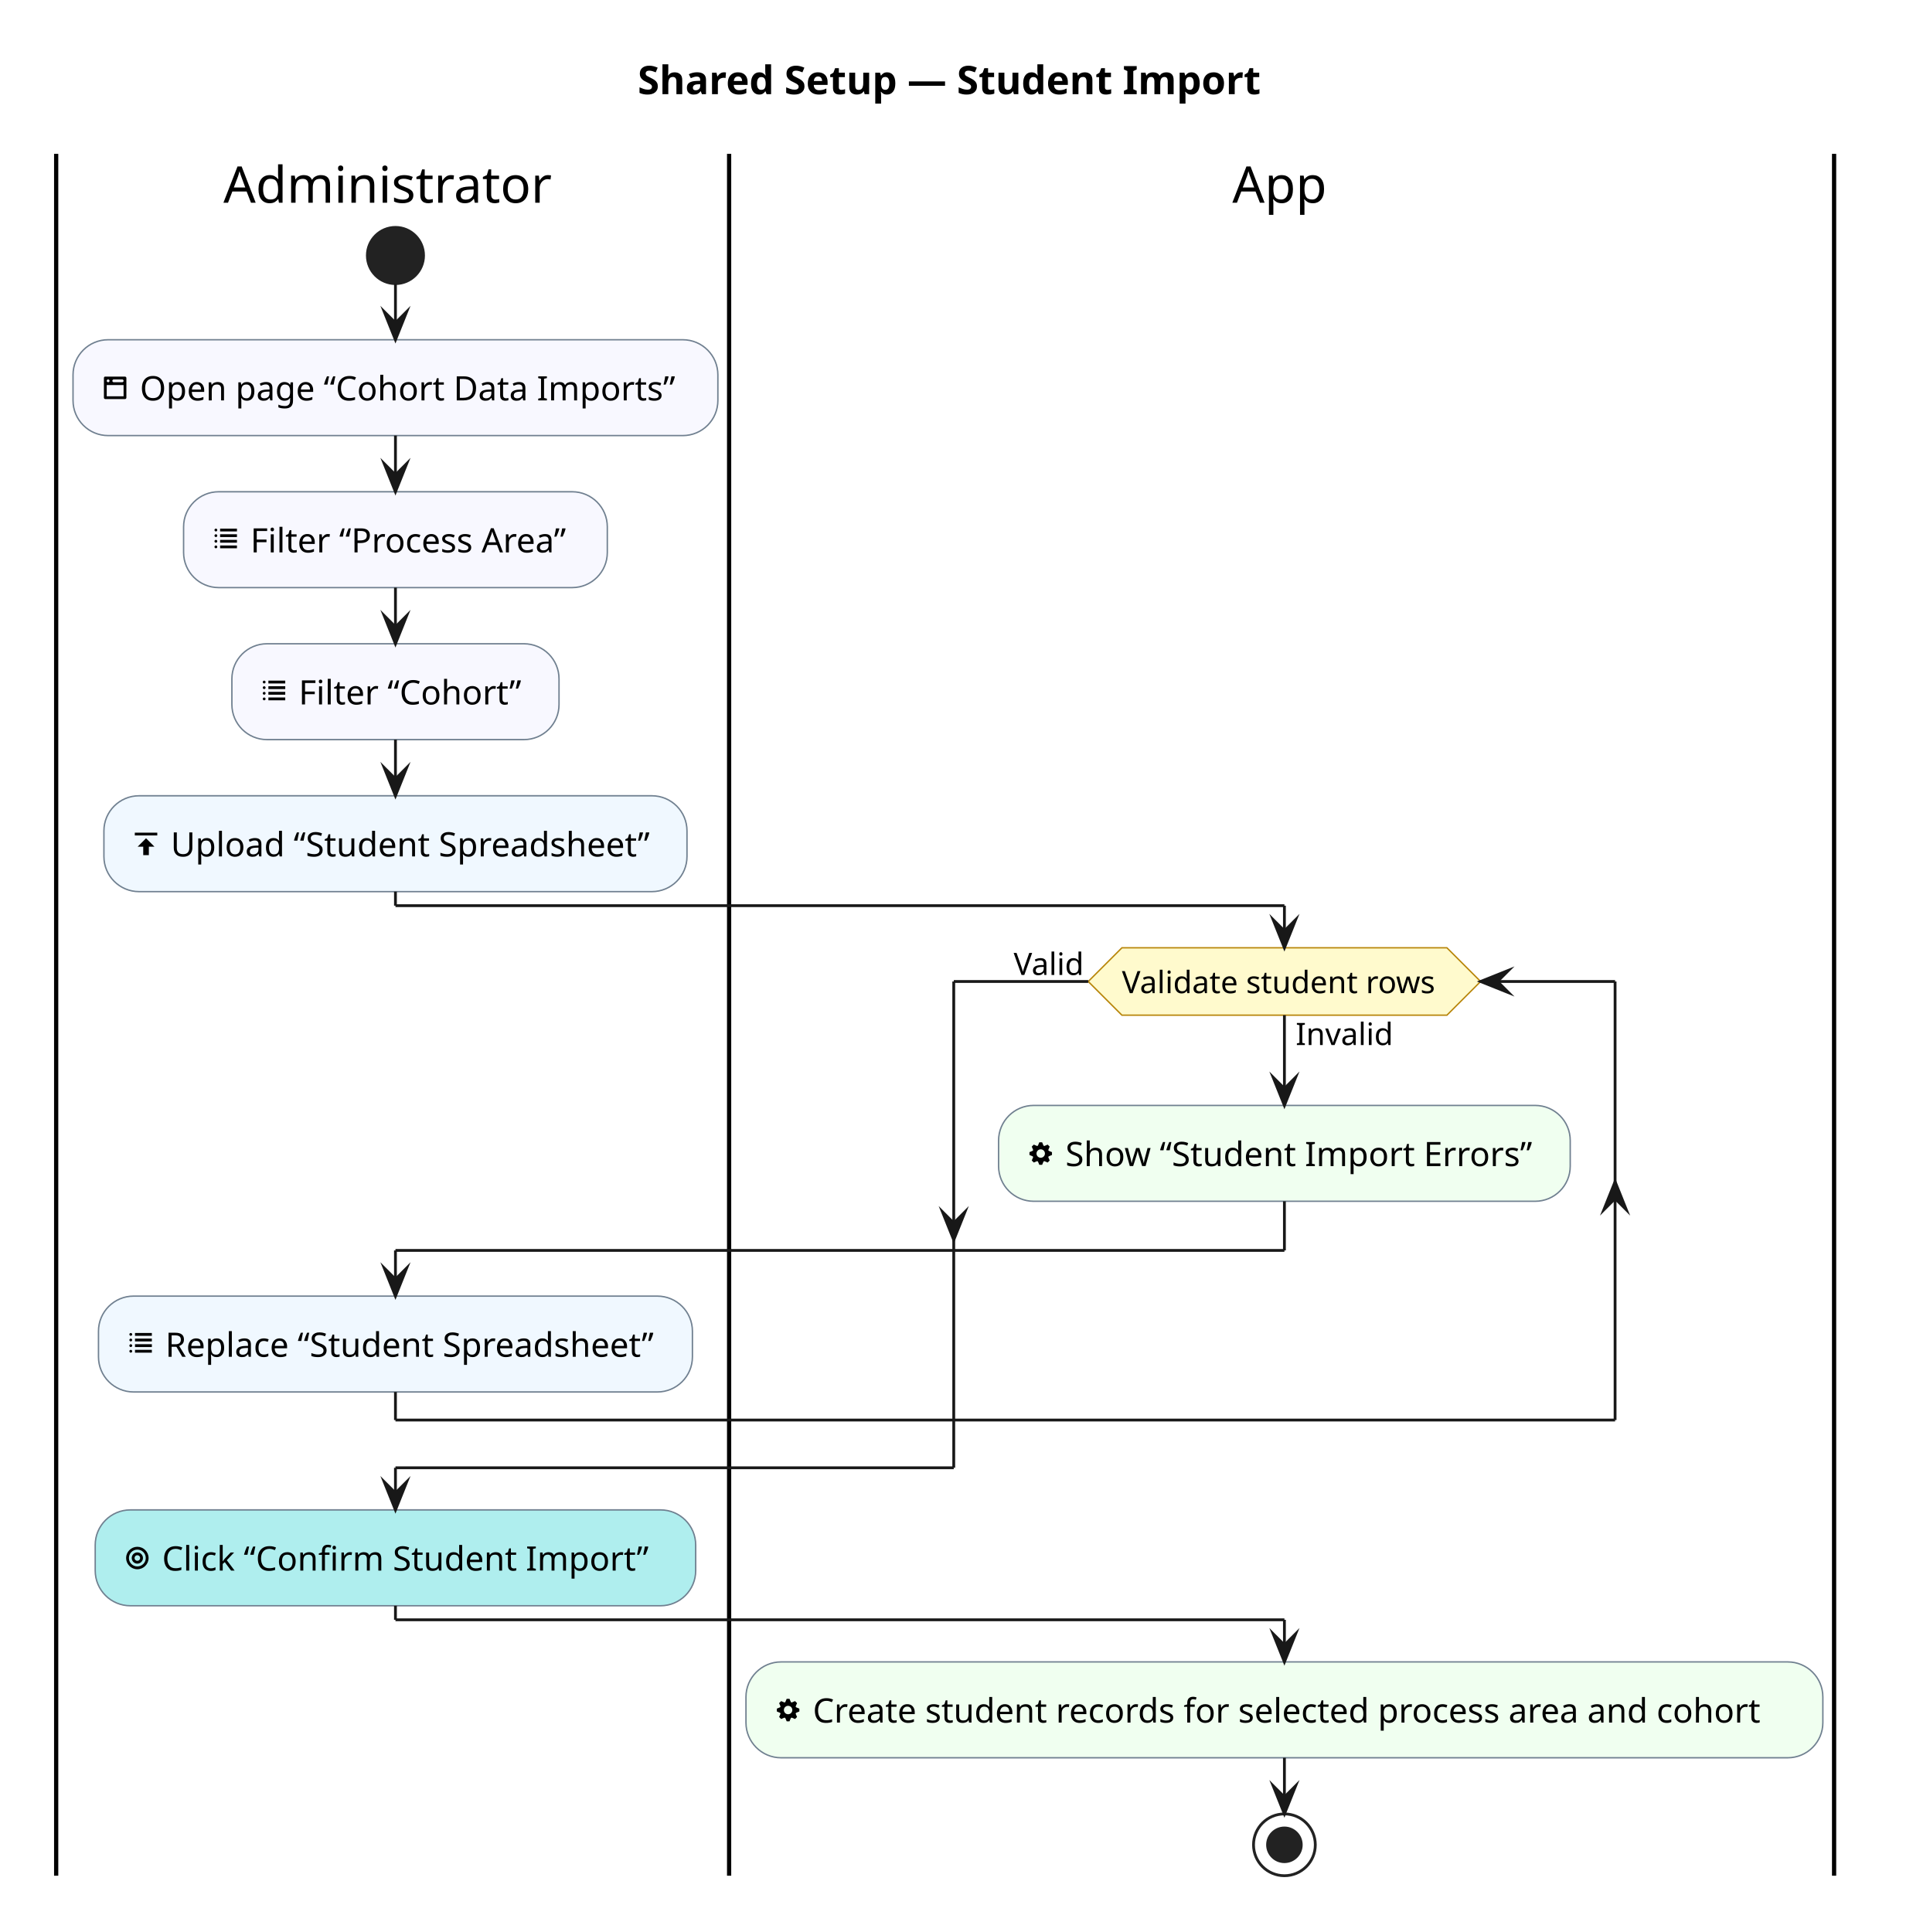
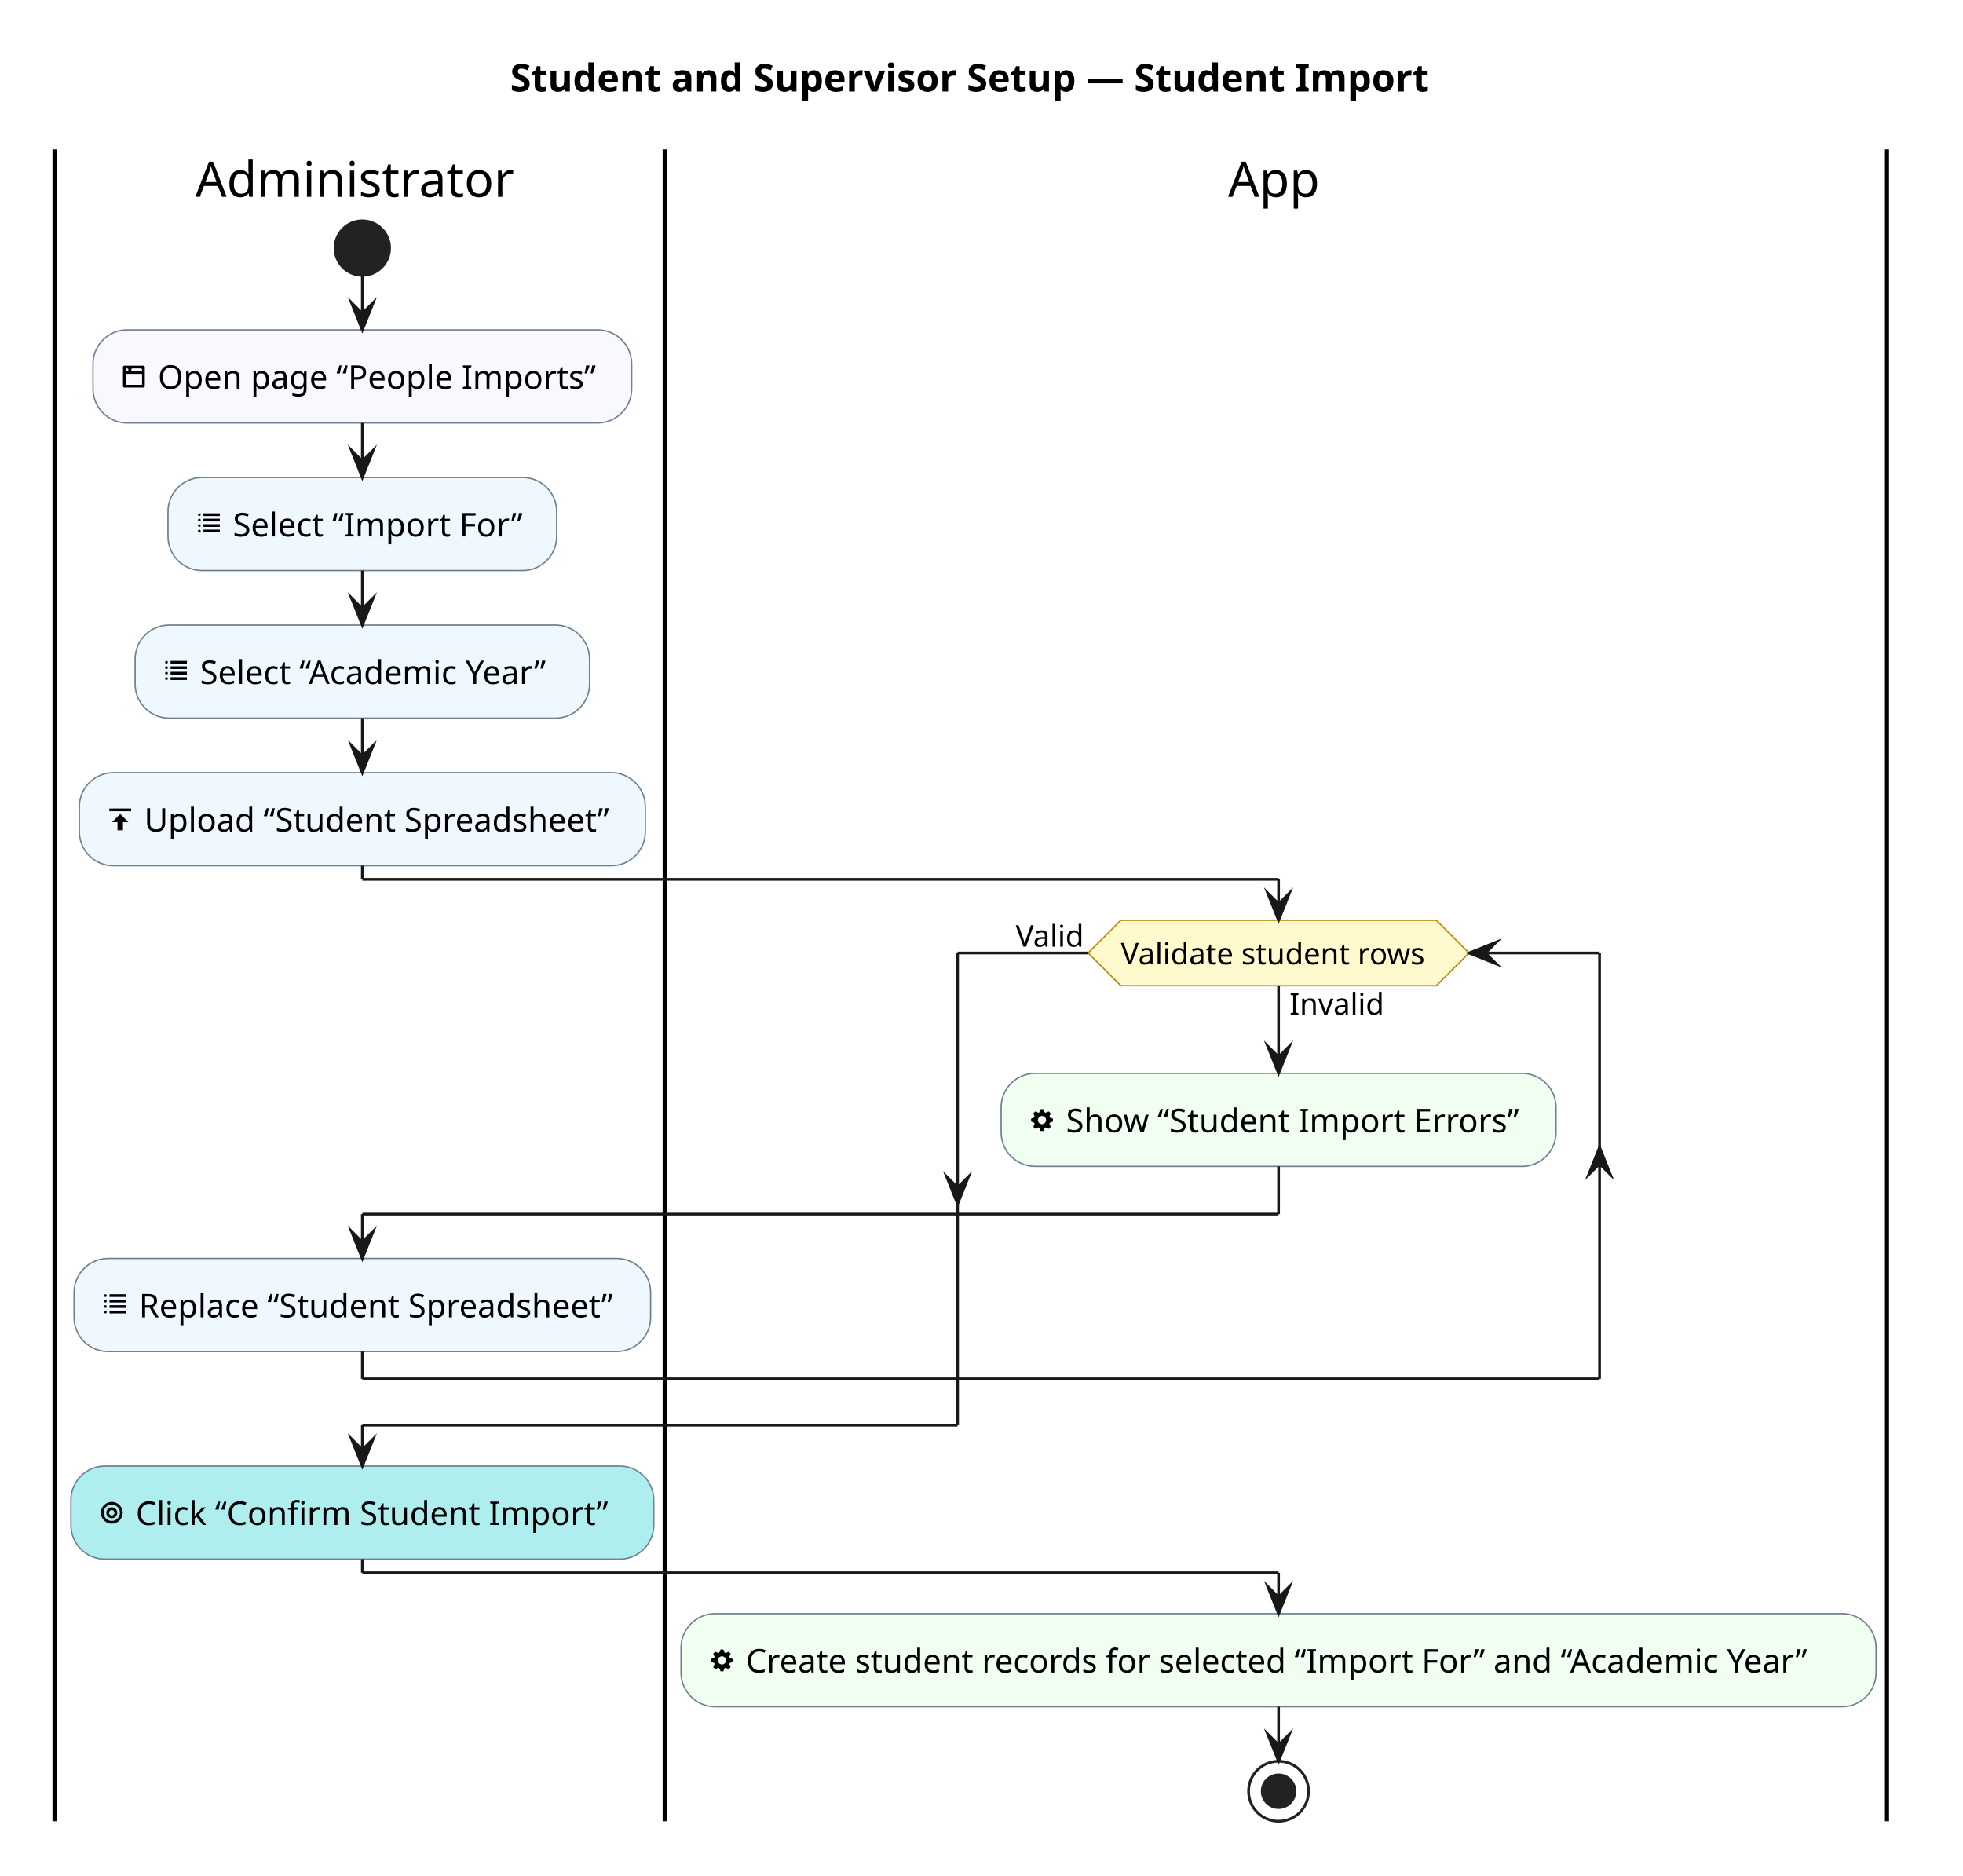
- <svg xmlns="http://www.w3.org/2000/svg" contentStyleType="text/css" data-diagram-type="ACTIVITY" height="688px" preserveAspectRatio="none" style="width:681px;height:688px;background:#FFFFFF;" version="1.1" viewBox="0 0 681 688" width="681px" zoomAndPan="magnify">
+ <svg xmlns="http://www.w3.org/2000/svg" contentStyleType="text/css" data-diagram-type="ACTIVITY" height="688px" preserveAspectRatio="none" style="width:720px;height:688px;background:#FFFFFF;" version="1.1" viewBox="0 0 720 688" width="720px" zoomAndPan="magnify">
  <defs />
  <g>
    <g class="title" data-source-line="2">
-       <text fill="#000000" font-family="sans-serif" font-size="14" font-weight="700" lengthAdjust="spacing" textLength="225.757" x="227.058" y="33.535">Shared Setup — Student Import</text>
+       <text fill="#000000" font-family="sans-serif" font-size="14" font-weight="700" lengthAdjust="spacing" textLength="344.75" x="187.108" y="33.535">Student and Supervisor Setup — Student Import</text>
    </g>
-     <rect fill="none" height="21.199" style="stroke:none;stroke-width:1;" width="634.873" x="20" y="54.785" />
-     <ellipse cx="140.8" cy="90.984" fill="#222222" rx="10" ry="10" style="stroke:#222222;stroke-width:1;" />
-     <rect fill="#F8F8FF" height="34.133" rx="12.5" ry="12.5" style="stroke:#708090;stroke-width:0.5;" width="229.6" x="26" y="120.984" />
-     <path d="M37.34,134.117 A0.5,0.5 0 0 0 37,134.617 L37,141.617 A0.5,0.5 0 0 0 37.5,142.117 L44.5,142.117 A0.5,0.5 0 0 0 45,141.617 L45,134.617 A0.5,0.5 0 0 0 44.5,134.117 L37.5,134.117 A0.5,0.5 0 0 0 37.41,134.117 A0.5,0.5 0 0 0 37.35,134.117 M38.5,135.117 C38.78,135.117 39,135.337 39,135.617 C39,135.897 38.78,136.117 38.5,136.117 C38.22,136.117 38,135.897 38,135.617 C38,135.337 38.22,135.117 38.5,135.117 M40.5,135.117 L43.5,135.117 C43.78,135.117 44,135.337 44,135.617 C44,135.897 43.78,136.117 43.5,136.117 L40.5,136.117 C40.22,136.117 40,135.897 40,135.617 C40,135.337 40.22,135.117 40.5,135.117 M38,137.117 L44,137.117 L44,141.117 L38,141.117 L38,137.117" fill="#000000" />
-     <text fill="#000000" font-family="sans-serif" font-size="12" lengthAdjust="spacing" textLength="195.803" x="49.797" y="142.586">Open page “Cohort Data Imports”</text>
-     <rect fill="#F8F8FF" height="34.133" rx="12.5" ry="12.5" style="stroke:#708090;stroke-width:0.5;" width="150.867" x="65.366" y="175.117" />
-     <path d="M76.866,188.25 C76.586,188.25 76.366,188.47 76.366,188.75 C76.366,189.03 76.586,189.25 76.866,189.25 C77.146,189.25 77.366,189.03 77.366,188.75 C77.366,188.47 77.146,188.25 76.866,188.25 M78.366,188.25 L78.366,189.25 L84.366,189.25 L84.366,188.25 L78.366,188.25 M76.866,190.25 C76.586,190.25 76.366,190.47 76.366,190.75 C76.366,191.03 76.586,191.25 76.866,191.25 C77.146,191.25 77.366,191.03 77.366,190.75 C77.366,190.47 77.146,190.25 76.866,190.25 M78.366,190.25 L78.366,191.25 L84.366,191.25 L84.366,190.25 L78.366,190.25 M76.866,192.25 C76.586,192.25 76.366,192.47 76.366,192.75 C76.366,193.03 76.586,193.25 76.866,193.25 C77.146,193.25 77.366,193.03 77.366,192.75 C77.366,192.47 77.146,192.25 76.866,192.25 M78.366,192.25 L78.366,193.25 L84.366,193.25 L84.366,192.25 L78.366,192.25 M76.866,194.25 C76.586,194.25 76.366,194.47 76.366,194.75 C76.366,195.03 76.586,195.25 76.866,195.25 C77.146,195.25 77.366,195.03 77.366,194.75 C77.366,194.47 77.146,194.25 76.866,194.25 M78.366,194.25 L78.366,195.25 L84.366,195.25 L84.366,194.25 L78.366,194.25" fill="#000000" />
-     <text fill="#000000" font-family="sans-serif" font-size="12" lengthAdjust="spacing" textLength="117.07" x="89.163" y="196.719">Filter “Process Area”</text>
-     <rect fill="#F8F8FF" height="34.133" rx="12.5" ry="12.5" style="stroke:#708090;stroke-width:0.5;" width="116.478" x="82.561" y="229.25" />
-     <path d="M94.061,242.383 C93.781,242.383 93.561,242.603 93.561,242.883 C93.561,243.163 93.781,243.383 94.061,243.383 C94.341,243.383 94.561,243.163 94.561,242.883 C94.561,242.603 94.341,242.383 94.061,242.383 M95.561,242.383 L95.561,243.383 L101.561,243.383 L101.561,242.383 L95.561,242.383 M94.061,244.383 C93.781,244.383 93.561,244.603 93.561,244.883 C93.561,245.163 93.781,245.383 94.061,245.383 C94.341,245.383 94.561,245.163 94.561,244.883 C94.561,244.603 94.341,244.383 94.061,244.383 M95.561,244.383 L95.561,245.383 L101.561,245.383 L101.561,244.383 L95.561,244.383 M94.061,246.383 C93.781,246.383 93.561,246.603 93.561,246.883 C93.561,247.163 93.781,247.383 94.061,247.383 C94.341,247.383 94.561,247.163 94.561,246.883 C94.561,246.603 94.341,246.383 94.061,246.383 M95.561,246.383 L95.561,247.383 L101.561,247.383 L101.561,246.383 L95.561,246.383 M94.061,248.383 C93.781,248.383 93.561,248.603 93.561,248.883 C93.561,249.163 93.781,249.383 94.061,249.383 C94.341,249.383 94.561,249.163 94.561,248.883 C94.561,248.603 94.341,248.383 94.061,248.383 M95.561,248.383 L95.561,249.383 L101.561,249.383 L101.561,248.383 L95.561,248.383" fill="#000000" />
-     <text fill="#000000" font-family="sans-serif" font-size="12" lengthAdjust="spacing" textLength="82.682" x="106.357" y="250.852">Filter “Cohort”</text>
-     <rect fill="#F0F8FF" height="34.133" rx="12.5" ry="12.5" style="stroke:#708090;stroke-width:0.5;" width="207.603" x="36.998" y="283.383" />
-     <path d="M47.998,296.516 L47.998,297.516 L55.998,297.516 L55.998,296.516 L47.998,296.516 M51.998,298.516 L48.998,301.516 L50.998,301.516 L50.998,304.516 L52.998,304.516 L52.998,301.516 L54.998,301.516 L51.998,298.516" fill="#000000" />
-     <text fill="#000000" font-family="sans-serif" font-size="12" lengthAdjust="spacing" textLength="173.807" x="60.795" y="304.984">Upload “Student Spreadsheet”</text>
-     <rect fill="#F0F8FF" height="34.133" rx="12.5" ry="12.5" style="stroke:#708090;stroke-width:0.5;" width="211.471" x="35.065" y="461.556" />
-     <path d="M46.565,474.688 C46.285,474.688 46.065,474.909 46.065,475.188 C46.065,475.469 46.285,475.688 46.565,475.688 C46.844,475.688 47.065,475.469 47.065,475.188 C47.065,474.909 46.844,474.688 46.565,474.688 M48.065,474.688 L48.065,475.688 L54.065,475.688 L54.065,474.688 L48.065,474.688 M46.565,476.688 C46.285,476.688 46.065,476.909 46.065,477.188 C46.065,477.469 46.285,477.688 46.565,477.688 C46.844,477.688 47.065,477.469 47.065,477.188 C47.065,476.909 46.844,476.688 46.565,476.688 M48.065,476.688 L48.065,477.688 L54.065,477.688 L54.065,476.688 L48.065,476.688 M46.565,478.688 C46.285,478.688 46.065,478.909 46.065,479.188 C46.065,479.469 46.285,479.688 46.565,479.688 C46.844,479.688 47.065,479.469 47.065,479.188 C47.065,478.909 46.844,478.688 46.565,478.688 M48.065,478.688 L48.065,479.688 L54.065,479.688 L54.065,478.688 L48.065,478.688 M46.565,480.688 C46.285,480.688 46.065,480.909 46.065,481.188 C46.065,481.469 46.285,481.688 46.565,481.688 C46.844,481.688 47.065,481.469 47.065,481.188 C47.065,480.909 46.844,480.688 46.565,480.688 M48.065,480.688 L48.065,481.688 L54.065,481.688 L54.065,480.688 L48.065,480.688" fill="#000000" />
-     <text fill="#000000" font-family="sans-serif" font-size="12" lengthAdjust="spacing" textLength="177.674" x="58.861" y="483.157">Replace “Student Spreadsheet”</text>
-     <rect fill="#AFEEEE" height="34.133" rx="12.5" ry="12.5" style="stroke:#708090;stroke-width:0.5;" width="213.797" x="33.901" y="537.688" />
-     <path d="M48.901,550.821 C46.701,550.821 44.901,552.621 44.901,554.821 C44.901,557.021 46.701,558.821 48.901,558.821 C51.101,558.821 52.901,557.021 52.901,554.821 C52.901,552.621 51.101,550.821 48.901,550.821 M48.901,551.821 C50.561,551.821 51.901,553.161 51.901,554.821 C51.901,556.481 50.561,557.821 48.901,557.821 C47.241,557.821 45.901,556.481 45.901,554.821 C45.901,553.161 47.241,551.821 48.901,551.821 M48.901,552.821 C47.801,552.821 46.901,553.721 46.901,554.821 C46.901,555.921 47.801,556.821 48.901,556.821 C50.001,556.821 50.901,555.921 50.901,554.821 C50.901,553.721 50.001,552.821 48.901,552.821 M48.901,553.821 C49.461,553.821 49.901,554.261 49.901,554.821 C49.901,555.381 49.461,555.821 48.901,555.821 C48.341,555.821 47.901,555.381 47.901,554.821 C47.901,554.261 48.341,553.821 48.901,553.821" fill="#000000" />
-     <text fill="#000000" font-family="sans-serif" font-size="12" lengthAdjust="spacing" textLength="180" x="57.698" y="559.29">Click “Confirm Student Import”</text>
+     <rect fill="none" height="21.199" style="stroke:none;stroke-width:1;" width="673.967" x="20" y="54.785" />
+     <ellipse cx="132.898" cy="90.984" fill="#222222" rx="10" ry="10" style="stroke:#222222;stroke-width:1;" />
+     <rect fill="#F8F8FF" height="34.133" rx="12.5" ry="12.5" style="stroke:#708090;stroke-width:0.5;" width="197.578" x="34.109" y="120.984" />
+     <path d="M45.449,134.117 A0.5,0.5 0 0 0 45.109,134.617 L45.109,141.617 A0.5,0.5 0 0 0 45.609,142.117 L52.609,142.117 A0.5,0.5 0 0 0 53.109,141.617 L53.109,134.617 A0.5,0.5 0 0 0 52.609,134.117 L45.609,134.117 A0.5,0.5 0 0 0 45.519,134.117 A0.5,0.5 0 0 0 45.459,134.117 M46.609,135.117 C46.889,135.117 47.109,135.337 47.109,135.617 C47.109,135.897 46.889,136.117 46.609,136.117 C46.329,136.117 46.109,135.897 46.109,135.617 C46.109,135.337 46.329,135.117 46.609,135.117 M48.609,135.117 L51.609,135.117 C51.889,135.117 52.109,135.337 52.109,135.617 C52.109,135.897 51.889,136.117 51.609,136.117 L48.609,136.117 C48.329,136.117 48.109,135.897 48.109,135.617 C48.109,135.337 48.329,135.117 48.609,135.117 M46.109,137.117 L52.109,137.117 L52.109,141.117 L46.109,141.117 L46.109,137.117" fill="#000000" />
+     <text fill="#000000" font-family="sans-serif" font-size="12" lengthAdjust="spacing" textLength="163.781" x="57.906" y="142.586">Open page “People Imports”</text>
+     <rect fill="#F0F8FF" height="34.133" rx="12.5" ry="12.5" style="stroke:#708090;stroke-width:0.5;" width="142.565" x="61.616" y="175.117" />
+     <path d="M73.116,188.25 C72.836,188.25 72.616,188.47 72.616,188.75 C72.616,189.03 72.836,189.25 73.116,189.25 C73.396,189.25 73.616,189.03 73.616,188.75 C73.616,188.47 73.396,188.25 73.116,188.25 M74.616,188.25 L74.616,189.25 L80.616,189.25 L80.616,188.25 L74.616,188.25 M73.116,190.25 C72.836,190.25 72.616,190.47 72.616,190.75 C72.616,191.03 72.836,191.25 73.116,191.25 C73.396,191.25 73.616,191.03 73.616,190.75 C73.616,190.47 73.396,190.25 73.116,190.25 M74.616,190.25 L74.616,191.25 L80.616,191.25 L80.616,190.25 L74.616,190.25 M73.116,192.25 C72.836,192.25 72.616,192.47 72.616,192.75 C72.616,193.03 72.836,193.25 73.116,193.25 C73.396,193.25 73.616,193.03 73.616,192.75 C73.616,192.47 73.396,192.25 73.116,192.25 M74.616,192.25 L74.616,193.25 L80.616,193.25 L80.616,192.25 L74.616,192.25 M73.116,194.25 C72.836,194.25 72.616,194.47 72.616,194.75 C72.616,195.03 72.836,195.25 73.116,195.25 C73.396,195.25 73.616,195.03 73.616,194.75 C73.616,194.47 73.396,194.25 73.116,194.25 M74.616,194.25 L74.616,195.25 L80.616,195.25 L80.616,194.25 L74.616,194.25" fill="#000000" />
+     <text fill="#000000" font-family="sans-serif" font-size="12" lengthAdjust="spacing" textLength="108.768" x="85.413" y="196.719">Select “Import For”</text>
+     <rect fill="#F0F8FF" height="34.133" rx="12.5" ry="12.5" style="stroke:#708090;stroke-width:0.5;" width="166.676" x="49.56" y="229.25" />
+     <path d="M61.06,242.383 C60.781,242.383 60.56,242.603 60.56,242.883 C60.56,243.163 60.781,243.383 61.06,243.383 C61.34,243.383 61.56,243.163 61.56,242.883 C61.56,242.603 61.34,242.383 61.06,242.383 M62.56,242.383 L62.56,243.383 L68.561,243.383 L68.561,242.383 L62.56,242.383 M61.06,244.383 C60.781,244.383 60.56,244.603 60.56,244.883 C60.56,245.163 60.781,245.383 61.06,245.383 C61.34,245.383 61.56,245.163 61.56,244.883 C61.56,244.603 61.34,244.383 61.06,244.383 M62.56,244.383 L62.56,245.383 L68.561,245.383 L68.561,244.383 L62.56,244.383 M61.06,246.383 C60.781,246.383 60.56,246.603 60.56,246.883 C60.56,247.163 60.781,247.383 61.06,247.383 C61.34,247.383 61.56,247.163 61.56,246.883 C61.56,246.603 61.34,246.383 61.06,246.383 M62.56,246.383 L62.56,247.383 L68.561,247.383 L68.561,246.383 L62.56,246.383 M61.06,248.383 C60.781,248.383 60.56,248.603 60.56,248.883 C60.56,249.163 60.781,249.383 61.06,249.383 C61.34,249.383 61.56,249.163 61.56,248.883 C61.56,248.603 61.34,248.383 61.06,248.383 M62.56,248.383 L62.56,249.383 L68.561,249.383 L68.561,248.383 L62.56,248.383" fill="#000000" />
+     <text fill="#000000" font-family="sans-serif" font-size="12" lengthAdjust="spacing" textLength="132.879" x="73.357" y="250.852">Select “Academic Year”</text>
+     <rect fill="#F0F8FF" height="34.133" rx="12.5" ry="12.5" style="stroke:#708090;stroke-width:0.5;" width="207.603" x="29.097" y="283.383" />
+     <path d="M40.097,296.516 L40.097,297.516 L48.097,297.516 L48.097,296.516 L40.097,296.516 M44.097,298.516 L41.097,301.516 L43.097,301.516 L43.097,304.516 L45.097,304.516 L45.097,301.516 L47.097,301.516 L44.097,298.516" fill="#000000" />
+     <text fill="#000000" font-family="sans-serif" font-size="12" lengthAdjust="spacing" textLength="173.807" x="52.894" y="304.984">Upload “Student Spreadsheet”</text>
+     <rect fill="#F0F8FF" height="34.133" rx="12.5" ry="12.5" style="stroke:#708090;stroke-width:0.5;" width="211.471" x="27.163" y="461.556" />
+     <path d="M38.663,474.688 C38.383,474.688 38.163,474.909 38.163,475.188 C38.163,475.469 38.383,475.688 38.663,475.688 C38.943,475.688 39.163,475.469 39.163,475.188 C39.163,474.909 38.943,474.688 38.663,474.688 M40.163,474.688 L40.163,475.688 L46.163,475.688 L46.163,474.688 L40.163,474.688 M38.663,476.688 C38.383,476.688 38.163,476.909 38.163,477.188 C38.163,477.469 38.383,477.688 38.663,477.688 C38.943,477.688 39.163,477.469 39.163,477.188 C39.163,476.909 38.943,476.688 38.663,476.688 M40.163,476.688 L40.163,477.688 L46.163,477.688 L46.163,476.688 L40.163,476.688 M38.663,478.688 C38.383,478.688 38.163,478.909 38.163,479.188 C38.163,479.469 38.383,479.688 38.663,479.688 C38.943,479.688 39.163,479.469 39.163,479.188 C39.163,478.909 38.943,478.688 38.663,478.688 M40.163,478.688 L40.163,479.688 L46.163,479.688 L46.163,478.688 L40.163,478.688 M38.663,480.688 C38.383,480.688 38.163,480.909 38.163,481.188 C38.163,481.469 38.383,481.688 38.663,481.688 C38.943,481.688 39.163,481.469 39.163,481.188 C39.163,480.909 38.943,480.688 38.663,480.688 M40.163,480.688 L40.163,481.688 L46.163,481.688 L46.163,480.688 L40.163,480.688" fill="#000000" />
+     <text fill="#000000" font-family="sans-serif" font-size="12" lengthAdjust="spacing" textLength="177.674" x="50.96" y="483.157">Replace “Student Spreadsheet”</text>
+     <rect fill="#AFEEEE" height="34.133" rx="12.5" ry="12.5" style="stroke:#708090;stroke-width:0.5;" width="213.797" x="26" y="537.688" />
+     <path d="M41,550.821 C38.8,550.821 37,552.621 37,554.821 C37,557.021 38.8,558.821 41,558.821 C43.2,558.821 45,557.021 45,554.821 C45,552.621 43.2,550.821 41,550.821 M41,551.821 C42.66,551.821 44,553.161 44,554.821 C44,556.481 42.66,557.821 41,557.821 C39.34,557.821 38,556.481 38,554.821 C38,553.161 39.34,551.821 41,551.821 M41,552.821 C39.9,552.821 39,553.721 39,554.821 C39,555.921 39.9,556.821 41,556.821 C42.1,556.821 43,555.921 43,554.821 C43,553.721 42.1,552.821 41,552.821 M41,553.821 C41.56,553.821 42,554.261 42,554.821 C42,555.381 41.56,555.821 41,555.821 C40.44,555.821 40,555.381 40,554.821 C40,554.261 40.44,553.821 41,553.821" fill="#000000" />
+     <text fill="#000000" font-family="sans-serif" font-size="12" lengthAdjust="spacing" textLength="180" x="49.797" y="559.29">Click “Confirm Student Import”</text>
    <line style="stroke:#000000;stroke-width:1.5;" x1="20" x2="20" y1="54.785" y2="667.954" />
-     <rect fill="#F0FFF0" height="34.133" rx="12.5" ry="12.5" style="stroke:#708090;stroke-width:0.5;" width="203.531" x="355.547" y="393.65" />
-     <path d="M370.047,406.783 L369.547,407.973 C369.447,408.003 369.357,408.053 369.267,408.103 L368.077,407.603 L367.357,408.323 L367.857,409.513 C367.807,409.613 367.767,409.693 367.727,409.793 L366.537,410.293 L366.537,411.293 L367.727,411.793 C367.767,411.893 367.807,411.973 367.857,412.073 L367.357,413.263 L368.077,413.983 L369.267,413.483 C369.357,413.523 369.447,413.573 369.547,413.613 L370.047,414.803 L371.047,414.803 L371.547,413.613 C371.637,413.573 371.737,413.533 371.827,413.483 L373.017,413.983 L373.737,413.263 L373.237,412.073 C373.277,411.983 373.327,411.883 373.367,411.793 L374.557,411.293 L374.557,410.293 L373.367,409.793 C373.337,409.703 373.287,409.603 373.237,409.513 L373.737,408.323 L373.017,407.603 L371.827,408.103 C371.737,408.063 371.637,408.013 371.547,407.973 L371.047,406.783 L370.047,406.783 M370.547,409.283 C371.377,409.283 372.047,409.953 372.047,410.783 C372.047,411.613 371.377,412.283 370.547,412.283 C369.717,412.283 369.047,411.613 369.047,410.783 C369.047,409.953 369.717,409.283 370.547,409.283" fill="#000000" />
-     <text fill="#000000" font-family="sans-serif" font-size="12" lengthAdjust="spacing" textLength="169.734" x="379.344" y="415.252">Show “Student Import Errors”</text>
-     <polygon fill="#FFFACD" points="399.458,337.516,515.167,337.516,527.167,349.516,515.167,361.516,399.458,361.516,387.458,349.516,399.458,337.516" style="stroke:#B8860B;stroke-width:0.5;stroke-linejoin:miter;stroke-miterlimit:10;" />
-     <text fill="#000000" font-family="sans-serif" font-size="11" lengthAdjust="spacing" textLength="35.046" x="461.312" y="372.15">Invalid</text>
-     <text fill="#000000" font-family="sans-serif" font-size="11" lengthAdjust="spacing" textLength="115.71" x="399.458" y="353.673">Validate student rows</text>
-     <text fill="#000000" font-family="sans-serif" font-size="11" lengthAdjust="spacing" textLength="26.549" x="360.908" y="347.195">Valid</text>
-     <rect fill="#F0FFF0" height="34.133" rx="12.5" ry="12.5" style="stroke:#708090;stroke-width:0.5;" width="383.426" x="265.6" y="591.821" />
-     <path d="M280.1,604.954 L279.6,606.144 C279.5,606.174 279.41,606.224 279.32,606.274 L278.13,605.774 L277.41,606.494 L277.91,607.684 C277.86,607.784 277.82,607.864 277.78,607.964 L276.59,608.464 L276.59,609.464 L277.78,609.964 C277.82,610.064 277.86,610.144 277.91,610.244 L277.41,611.434 L278.13,612.154 L279.32,611.654 C279.41,611.694 279.5,611.744 279.6,611.784 L280.1,612.974 L281.1,612.974 L281.6,611.784 C281.69,611.744 281.79,611.704 281.88,611.654 L283.07,612.154 L283.79,611.434 L283.29,610.244 C283.33,610.154 283.38,610.054 283.42,609.964 L284.61,609.464 L284.61,608.464 L283.42,607.964 C283.39,607.874 283.34,607.774 283.29,607.684 L283.79,606.494 L283.07,605.774 L281.88,606.274 C281.79,606.234 281.69,606.184 281.6,606.144 L281.1,604.954 L280.1,604.954 M280.6,607.454 C281.43,607.454 282.1,608.124 282.1,608.954 C282.1,609.784 281.43,610.454 280.6,610.454 C279.77,610.454 279.1,609.784 279.1,608.954 C279.1,608.124 279.77,607.454 280.6,607.454" fill="#000000" />
-     <text fill="#000000" font-family="sans-serif" font-size="12" lengthAdjust="spacing" textLength="349.629" x="289.397" y="613.423">Create student records for selected process area and cohort</text>
-     <ellipse cx="457.312" cy="656.954" fill="none" rx="11" ry="11" style="stroke:#222222;stroke-width:1;" />
-     <ellipse cx="457.312" cy="656.954" fill="#222222" rx="6" ry="6" style="stroke:#222222;stroke-width:1;" />
-     <line style="stroke:#000000;stroke-width:1.5;" x1="259.6" x2="259.6" y1="54.785" y2="667.954" />
-     <line style="stroke:#000000;stroke-width:1.5;" x1="653.025" x2="653.025" y1="54.785" y2="667.954" />
-     <polygon fill="#181818" points="571.048,430.806,575.048,420.806,579.048,430.806,575.048,426.806" style="stroke:#181818;stroke-width:1;stroke-linejoin:miter;stroke-miterlimit:10;" />
-     <line style="stroke:#181818;stroke-width:1;" x1="140.8" x2="140.8" y1="100.984" y2="120.984" />
-     <polygon fill="#181818" points="136.8,110.984,140.8,120.984,144.8,110.984,140.8,114.984" style="stroke:#181818;stroke-width:1;stroke-linejoin:miter;stroke-miterlimit:10;" />
-     <line style="stroke:#181818;stroke-width:1;" x1="140.8" x2="140.8" y1="155.117" y2="175.117" />
-     <polygon fill="#181818" points="136.8,165.117,140.8,175.117,144.8,165.117,140.8,169.117" style="stroke:#181818;stroke-width:1;stroke-linejoin:miter;stroke-miterlimit:10;" />
-     <line style="stroke:#181818;stroke-width:1;" x1="140.8" x2="140.8" y1="209.25" y2="229.25" />
-     <polygon fill="#181818" points="136.8,219.25,140.8,229.25,144.8,219.25,140.8,223.25" style="stroke:#181818;stroke-width:1;stroke-linejoin:miter;stroke-miterlimit:10;" />
-     <line style="stroke:#181818;stroke-width:1;" x1="140.8" x2="140.8" y1="263.383" y2="283.383" />
-     <polygon fill="#181818" points="136.8,273.383,140.8,283.383,144.8,273.383,140.8,277.383" style="stroke:#181818;stroke-width:1;stroke-linejoin:miter;stroke-miterlimit:10;" />
-     <line style="stroke:#181818;stroke-width:1;" x1="457.312" x2="457.312" y1="361.516" y2="393.65" />
-     <polygon fill="#181818" points="453.312,383.65,457.312,393.65,461.312,383.65,457.312,387.65" style="stroke:#181818;stroke-width:1;stroke-linejoin:miter;stroke-miterlimit:10;" />
-     <line style="stroke:#181818;stroke-width:1;" x1="387.458" x2="339.577" y1="349.516" y2="349.516" />
-     <polygon fill="#181818" points="335.577,431.556,339.577,441.556,343.577,431.556,339.577,435.556" style="stroke:#181818;stroke-width:1;stroke-linejoin:miter;stroke-miterlimit:10;" />
-     <line style="stroke:#181818;stroke-width:1;" x1="339.577" x2="339.577" y1="349.516" y2="522.688" />
-     <line style="stroke:#181818;stroke-width:1;" x1="339.577" x2="140.8" y1="522.688" y2="522.688" />
-     <line style="stroke:#181818;stroke-width:1;" x1="140.8" x2="140.8" y1="522.688" y2="537.688" />
-     <polygon fill="#181818" points="136.8,527.688,140.8,537.688,144.8,527.688,140.8,531.688" style="stroke:#181818;stroke-width:1;stroke-linejoin:miter;stroke-miterlimit:10;" />
-     <line style="stroke:#181818;stroke-width:1;" x1="457.312" x2="457.312" y1="625.954" y2="645.954" />
-     <polygon fill="#181818" points="453.312,635.954,457.312,645.954,461.312,635.954,457.312,639.954" style="stroke:#181818;stroke-width:1;stroke-linejoin:miter;stroke-miterlimit:10;" />
-     <line style="stroke:#181818;stroke-width:1;" x1="457.312" x2="457.312" y1="427.783" y2="445.283" />
-     <line style="stroke:#181818;stroke-width:1;" x1="457.312" x2="140.8" y1="445.283" y2="445.283" />
-     <line style="stroke:#181818;stroke-width:1;" x1="140.8" x2="140.8" y1="445.283" y2="461.556" />
-     <polygon fill="#181818" points="136.8,451.556,140.8,461.556,144.8,451.556,140.8,455.556" style="stroke:#181818;stroke-width:1;stroke-linejoin:miter;stroke-miterlimit:10;" />
-     <line style="stroke:#181818;stroke-width:1;" x1="140.8" x2="140.8" y1="495.688" y2="505.688" />
-     <line style="stroke:#181818;stroke-width:1;" x1="140.8" x2="575.048" y1="505.688" y2="505.688" />
-     <line style="stroke:#181818;stroke-width:1;" x1="575.048" x2="575.048" y1="349.516" y2="505.688" />
-     <line style="stroke:#181818;stroke-width:1;" x1="575.048" x2="527.167" y1="349.516" y2="349.516" />
-     <polygon fill="#181818" points="537.167,345.516,527.167,349.516,537.167,353.516,533.167,349.516" style="stroke:#181818;stroke-width:1;stroke-linejoin:miter;stroke-miterlimit:10;" />
-     <line style="stroke:#181818;stroke-width:1;" x1="140.8" x2="140.8" y1="317.516" y2="322.516" />
-     <line style="stroke:#181818;stroke-width:1;" x1="140.8" x2="457.312" y1="322.516" y2="322.516" />
-     <line style="stroke:#181818;stroke-width:1;" x1="457.312" x2="457.312" y1="322.516" y2="337.516" />
-     <polygon fill="#181818" points="453.312,327.516,457.312,337.516,461.312,327.516,457.312,331.516" style="stroke:#181818;stroke-width:1;stroke-linejoin:miter;stroke-miterlimit:10;" />
-     <line style="stroke:#181818;stroke-width:1;" x1="140.8" x2="140.8" y1="571.821" y2="576.821" />
-     <line style="stroke:#181818;stroke-width:1;" x1="140.8" x2="457.312" y1="576.821" y2="576.821" />
-     <line style="stroke:#181818;stroke-width:1;" x1="457.312" x2="457.312" y1="576.821" y2="591.821" />
-     <polygon fill="#181818" points="453.312,581.821,457.312,591.821,461.312,581.821,457.312,585.821" style="stroke:#181818;stroke-width:1;stroke-linejoin:miter;stroke-miterlimit:10;" />
-     <text fill="#000000" font-family="sans-serif" font-size="18" lengthAdjust="spacing" textLength="120.498" x="79.551" y="72.188">Administrator</text>
-     <text fill="#000000" font-family="sans-serif" font-size="18" lengthAdjust="spacing" textLength="35.077" x="438.774" y="72.188">App</text>
+     <rect fill="#F0FFF0" height="34.133" rx="12.5" ry="12.5" style="stroke:#708090;stroke-width:0.5;" width="203.531" x="367.192" y="393.65" />
+     <path d="M381.692,406.783 L381.192,407.973 C381.092,408.003 381.002,408.053 380.912,408.103 L379.722,407.603 L379.002,408.323 L379.502,409.513 C379.452,409.613 379.412,409.693 379.372,409.793 L378.182,410.293 L378.182,411.293 L379.372,411.793 C379.412,411.893 379.452,411.973 379.502,412.073 L379.002,413.263 L379.722,413.983 L380.912,413.483 C381.002,413.523 381.092,413.573 381.192,413.613 L381.692,414.803 L382.692,414.803 L383.192,413.613 C383.282,413.573 383.382,413.533 383.472,413.483 L384.662,413.983 L385.382,413.263 L384.882,412.073 C384.922,411.983 384.972,411.883 385.012,411.793 L386.202,411.293 L386.202,410.293 L385.012,409.793 C384.982,409.703 384.932,409.603 384.882,409.513 L385.382,408.323 L384.662,407.603 L383.472,408.103 C383.382,408.063 383.282,408.013 383.192,407.973 L382.692,406.783 L381.692,406.783 M382.192,409.283 C383.022,409.283 383.692,409.953 383.692,410.783 C383.692,411.613 383.022,412.283 382.192,412.283 C381.362,412.283 380.692,411.613 380.692,410.783 C380.692,409.953 381.362,409.283 382.192,409.283" fill="#000000" />
+     <text fill="#000000" font-family="sans-serif" font-size="12" lengthAdjust="spacing" textLength="169.734" x="390.989" y="415.252">Show “Student Import Errors”</text>
+     <polygon fill="#FFFACD" points="411.103,337.516,526.813,337.516,538.813,349.516,526.813,361.516,411.103,361.516,399.103,349.516,411.103,337.516" style="stroke:#B8860B;stroke-width:0.5;stroke-linejoin:miter;stroke-miterlimit:10;" />
+     <text fill="#000000" font-family="sans-serif" font-size="11" lengthAdjust="spacing" textLength="35.046" x="472.958" y="372.15">Invalid</text>
+     <text fill="#000000" font-family="sans-serif" font-size="11" lengthAdjust="spacing" textLength="115.71" x="411.103" y="353.673">Validate student rows</text>
+     <text fill="#000000" font-family="sans-serif" font-size="11" lengthAdjust="spacing" textLength="26.549" x="372.554" y="347.195">Valid</text>
+     <rect fill="#F0FFF0" height="34.133" rx="12.5" ry="12.5" style="stroke:#708090;stroke-width:0.5;" width="438.322" x="249.797" y="591.821" />
+     <path d="M264.297,604.954 L263.797,606.144 C263.697,606.174 263.607,606.224 263.517,606.274 L262.327,605.774 L261.607,606.494 L262.107,607.684 C262.057,607.784 262.017,607.864 261.977,607.964 L260.787,608.464 L260.787,609.464 L261.977,609.964 C262.017,610.064 262.057,610.144 262.107,610.244 L261.607,611.434 L262.327,612.154 L263.517,611.654 C263.607,611.694 263.697,611.744 263.797,611.784 L264.297,612.974 L265.297,612.974 L265.797,611.784 C265.887,611.744 265.987,611.704 266.077,611.654 L267.267,612.154 L267.987,611.434 L267.487,610.244 C267.527,610.154 267.577,610.054 267.617,609.964 L268.807,609.464 L268.807,608.464 L267.617,607.964 C267.587,607.874 267.537,607.774 267.487,607.684 L267.987,606.494 L267.267,605.774 L266.077,606.274 C265.987,606.234 265.887,606.184 265.797,606.144 L265.297,604.954 L264.297,604.954 M264.797,607.454 C265.627,607.454 266.297,608.124 266.297,608.954 C266.297,609.784 265.627,610.454 264.797,610.454 C263.967,610.454 263.297,609.784 263.297,608.954 C263.297,608.124 263.967,607.454 264.797,607.454" fill="#000000" />
+     <text fill="#000000" font-family="sans-serif" font-size="12" lengthAdjust="spacing" textLength="404.525" x="273.594" y="613.423">Create student records for selected “Import For” and “Academic Year”</text>
+     <ellipse cx="468.958" cy="656.954" fill="none" rx="11" ry="11" style="stroke:#222222;stroke-width:1;" />
+     <ellipse cx="468.958" cy="656.954" fill="#222222" rx="6" ry="6" style="stroke:#222222;stroke-width:1;" />
+     <line style="stroke:#000000;stroke-width:1.5;" x1="243.797" x2="243.797" y1="54.785" y2="667.954" />
+     <line style="stroke:#000000;stroke-width:1.5;" x1="692.119" x2="692.119" y1="54.785" y2="667.954" />
+     <polygon fill="#181818" points="582.693,430.806,586.693,420.806,590.693,430.806,586.693,426.806" style="stroke:#181818;stroke-width:1;stroke-linejoin:miter;stroke-miterlimit:10;" />
+     <line style="stroke:#181818;stroke-width:1;" x1="132.898" x2="132.898" y1="100.984" y2="120.984" />
+     <polygon fill="#181818" points="128.898,110.984,132.898,120.984,136.898,110.984,132.898,114.984" style="stroke:#181818;stroke-width:1;stroke-linejoin:miter;stroke-miterlimit:10;" />
+     <line style="stroke:#181818;stroke-width:1;" x1="132.898" x2="132.898" y1="155.117" y2="175.117" />
+     <polygon fill="#181818" points="128.898,165.117,132.898,175.117,136.898,165.117,132.898,169.117" style="stroke:#181818;stroke-width:1;stroke-linejoin:miter;stroke-miterlimit:10;" />
+     <line style="stroke:#181818;stroke-width:1;" x1="132.898" x2="132.898" y1="209.25" y2="229.25" />
+     <polygon fill="#181818" points="128.898,219.25,132.898,229.25,136.898,219.25,132.898,223.25" style="stroke:#181818;stroke-width:1;stroke-linejoin:miter;stroke-miterlimit:10;" />
+     <line style="stroke:#181818;stroke-width:1;" x1="132.898" x2="132.898" y1="263.383" y2="283.383" />
+     <polygon fill="#181818" points="128.898,273.383,132.898,283.383,136.898,273.383,132.898,277.383" style="stroke:#181818;stroke-width:1;stroke-linejoin:miter;stroke-miterlimit:10;" />
+     <line style="stroke:#181818;stroke-width:1;" x1="468.958" x2="468.958" y1="361.516" y2="393.65" />
+     <polygon fill="#181818" points="464.958,383.65,468.958,393.65,472.958,383.65,468.958,387.65" style="stroke:#181818;stroke-width:1;stroke-linejoin:miter;stroke-miterlimit:10;" />
+     <line style="stroke:#181818;stroke-width:1;" x1="399.103" x2="351.223" y1="349.516" y2="349.516" />
+     <polygon fill="#181818" points="347.223,431.556,351.223,441.556,355.223,431.556,351.223,435.556" style="stroke:#181818;stroke-width:1;stroke-linejoin:miter;stroke-miterlimit:10;" />
+     <line style="stroke:#181818;stroke-width:1;" x1="351.223" x2="351.223" y1="349.516" y2="522.688" />
+     <line style="stroke:#181818;stroke-width:1;" x1="351.223" x2="132.898" y1="522.688" y2="522.688" />
+     <line style="stroke:#181818;stroke-width:1;" x1="132.898" x2="132.898" y1="522.688" y2="537.688" />
+     <polygon fill="#181818" points="128.898,527.688,132.898,537.688,136.898,527.688,132.898,531.688" style="stroke:#181818;stroke-width:1;stroke-linejoin:miter;stroke-miterlimit:10;" />
+     <line style="stroke:#181818;stroke-width:1;" x1="468.958" x2="468.958" y1="625.954" y2="645.954" />
+     <polygon fill="#181818" points="464.958,635.954,468.958,645.954,472.958,635.954,468.958,639.954" style="stroke:#181818;stroke-width:1;stroke-linejoin:miter;stroke-miterlimit:10;" />
+     <line style="stroke:#181818;stroke-width:1;" x1="468.958" x2="468.958" y1="427.783" y2="445.283" />
+     <line style="stroke:#181818;stroke-width:1;" x1="468.958" x2="132.898" y1="445.283" y2="445.283" />
+     <line style="stroke:#181818;stroke-width:1;" x1="132.898" x2="132.898" y1="445.283" y2="461.556" />
+     <polygon fill="#181818" points="128.898,451.556,132.898,461.556,136.898,451.556,132.898,455.556" style="stroke:#181818;stroke-width:1;stroke-linejoin:miter;stroke-miterlimit:10;" />
+     <line style="stroke:#181818;stroke-width:1;" x1="132.898" x2="132.898" y1="495.688" y2="505.688" />
+     <line style="stroke:#181818;stroke-width:1;" x1="132.898" x2="586.693" y1="505.688" y2="505.688" />
+     <line style="stroke:#181818;stroke-width:1;" x1="586.693" x2="586.693" y1="349.516" y2="505.688" />
+     <line style="stroke:#181818;stroke-width:1;" x1="586.693" x2="538.813" y1="349.516" y2="349.516" />
+     <polygon fill="#181818" points="548.813,345.516,538.813,349.516,548.813,353.516,544.813,349.516" style="stroke:#181818;stroke-width:1;stroke-linejoin:miter;stroke-miterlimit:10;" />
+     <line style="stroke:#181818;stroke-width:1;" x1="132.898" x2="132.898" y1="317.516" y2="322.516" />
+     <line style="stroke:#181818;stroke-width:1;" x1="132.898" x2="468.958" y1="322.516" y2="322.516" />
+     <line style="stroke:#181818;stroke-width:1;" x1="468.958" x2="468.958" y1="322.516" y2="337.516" />
+     <polygon fill="#181818" points="464.958,327.516,468.958,337.516,472.958,327.516,468.958,331.516" style="stroke:#181818;stroke-width:1;stroke-linejoin:miter;stroke-miterlimit:10;" />
+     <line style="stroke:#181818;stroke-width:1;" x1="132.898" x2="132.898" y1="571.821" y2="576.821" />
+     <line style="stroke:#181818;stroke-width:1;" x1="132.898" x2="468.958" y1="576.821" y2="576.821" />
+     <line style="stroke:#181818;stroke-width:1;" x1="468.958" x2="468.958" y1="576.821" y2="591.821" />
+     <polygon fill="#181818" points="464.958,581.821,468.958,591.821,472.958,581.821,468.958,585.821" style="stroke:#181818;stroke-width:1;stroke-linejoin:miter;stroke-miterlimit:10;" />
+     <text fill="#000000" font-family="sans-serif" font-size="18" lengthAdjust="spacing" textLength="120.498" x="71.649" y="72.188">Administrator</text>
+     <text fill="#000000" font-family="sans-serif" font-size="18" lengthAdjust="spacing" textLength="35.077" x="450.419" y="72.188">App</text>
  </g>
</svg>
